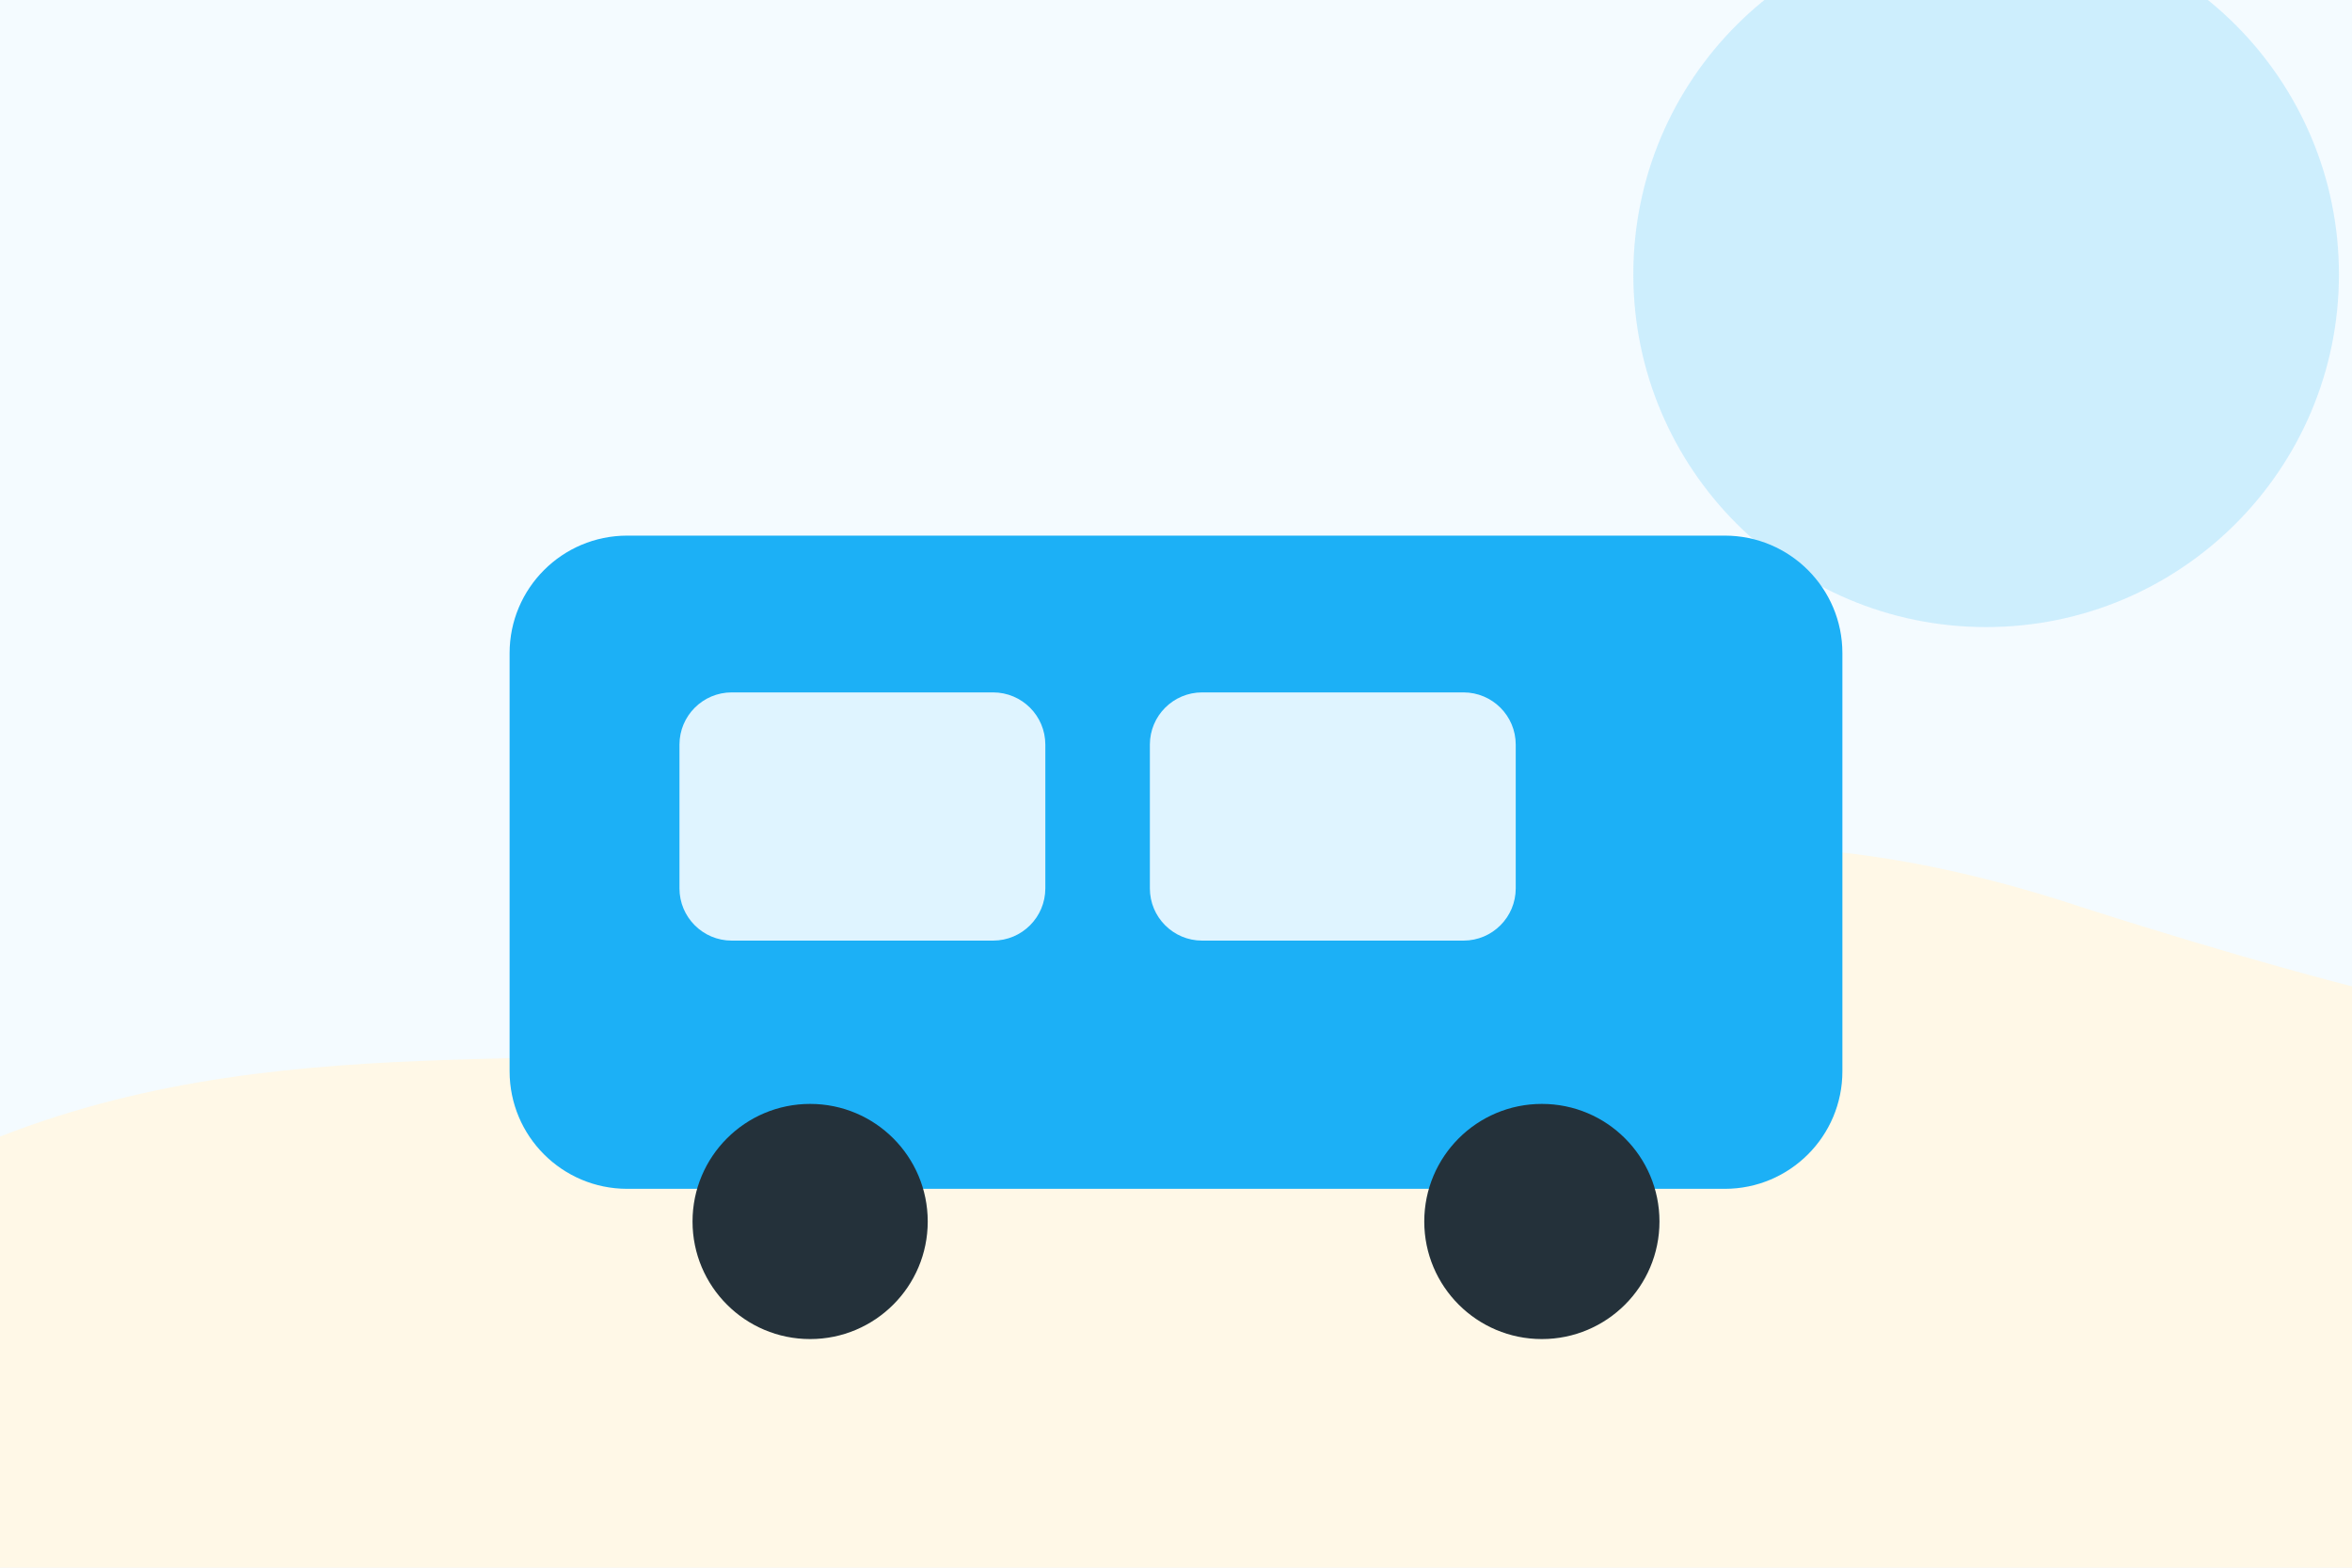
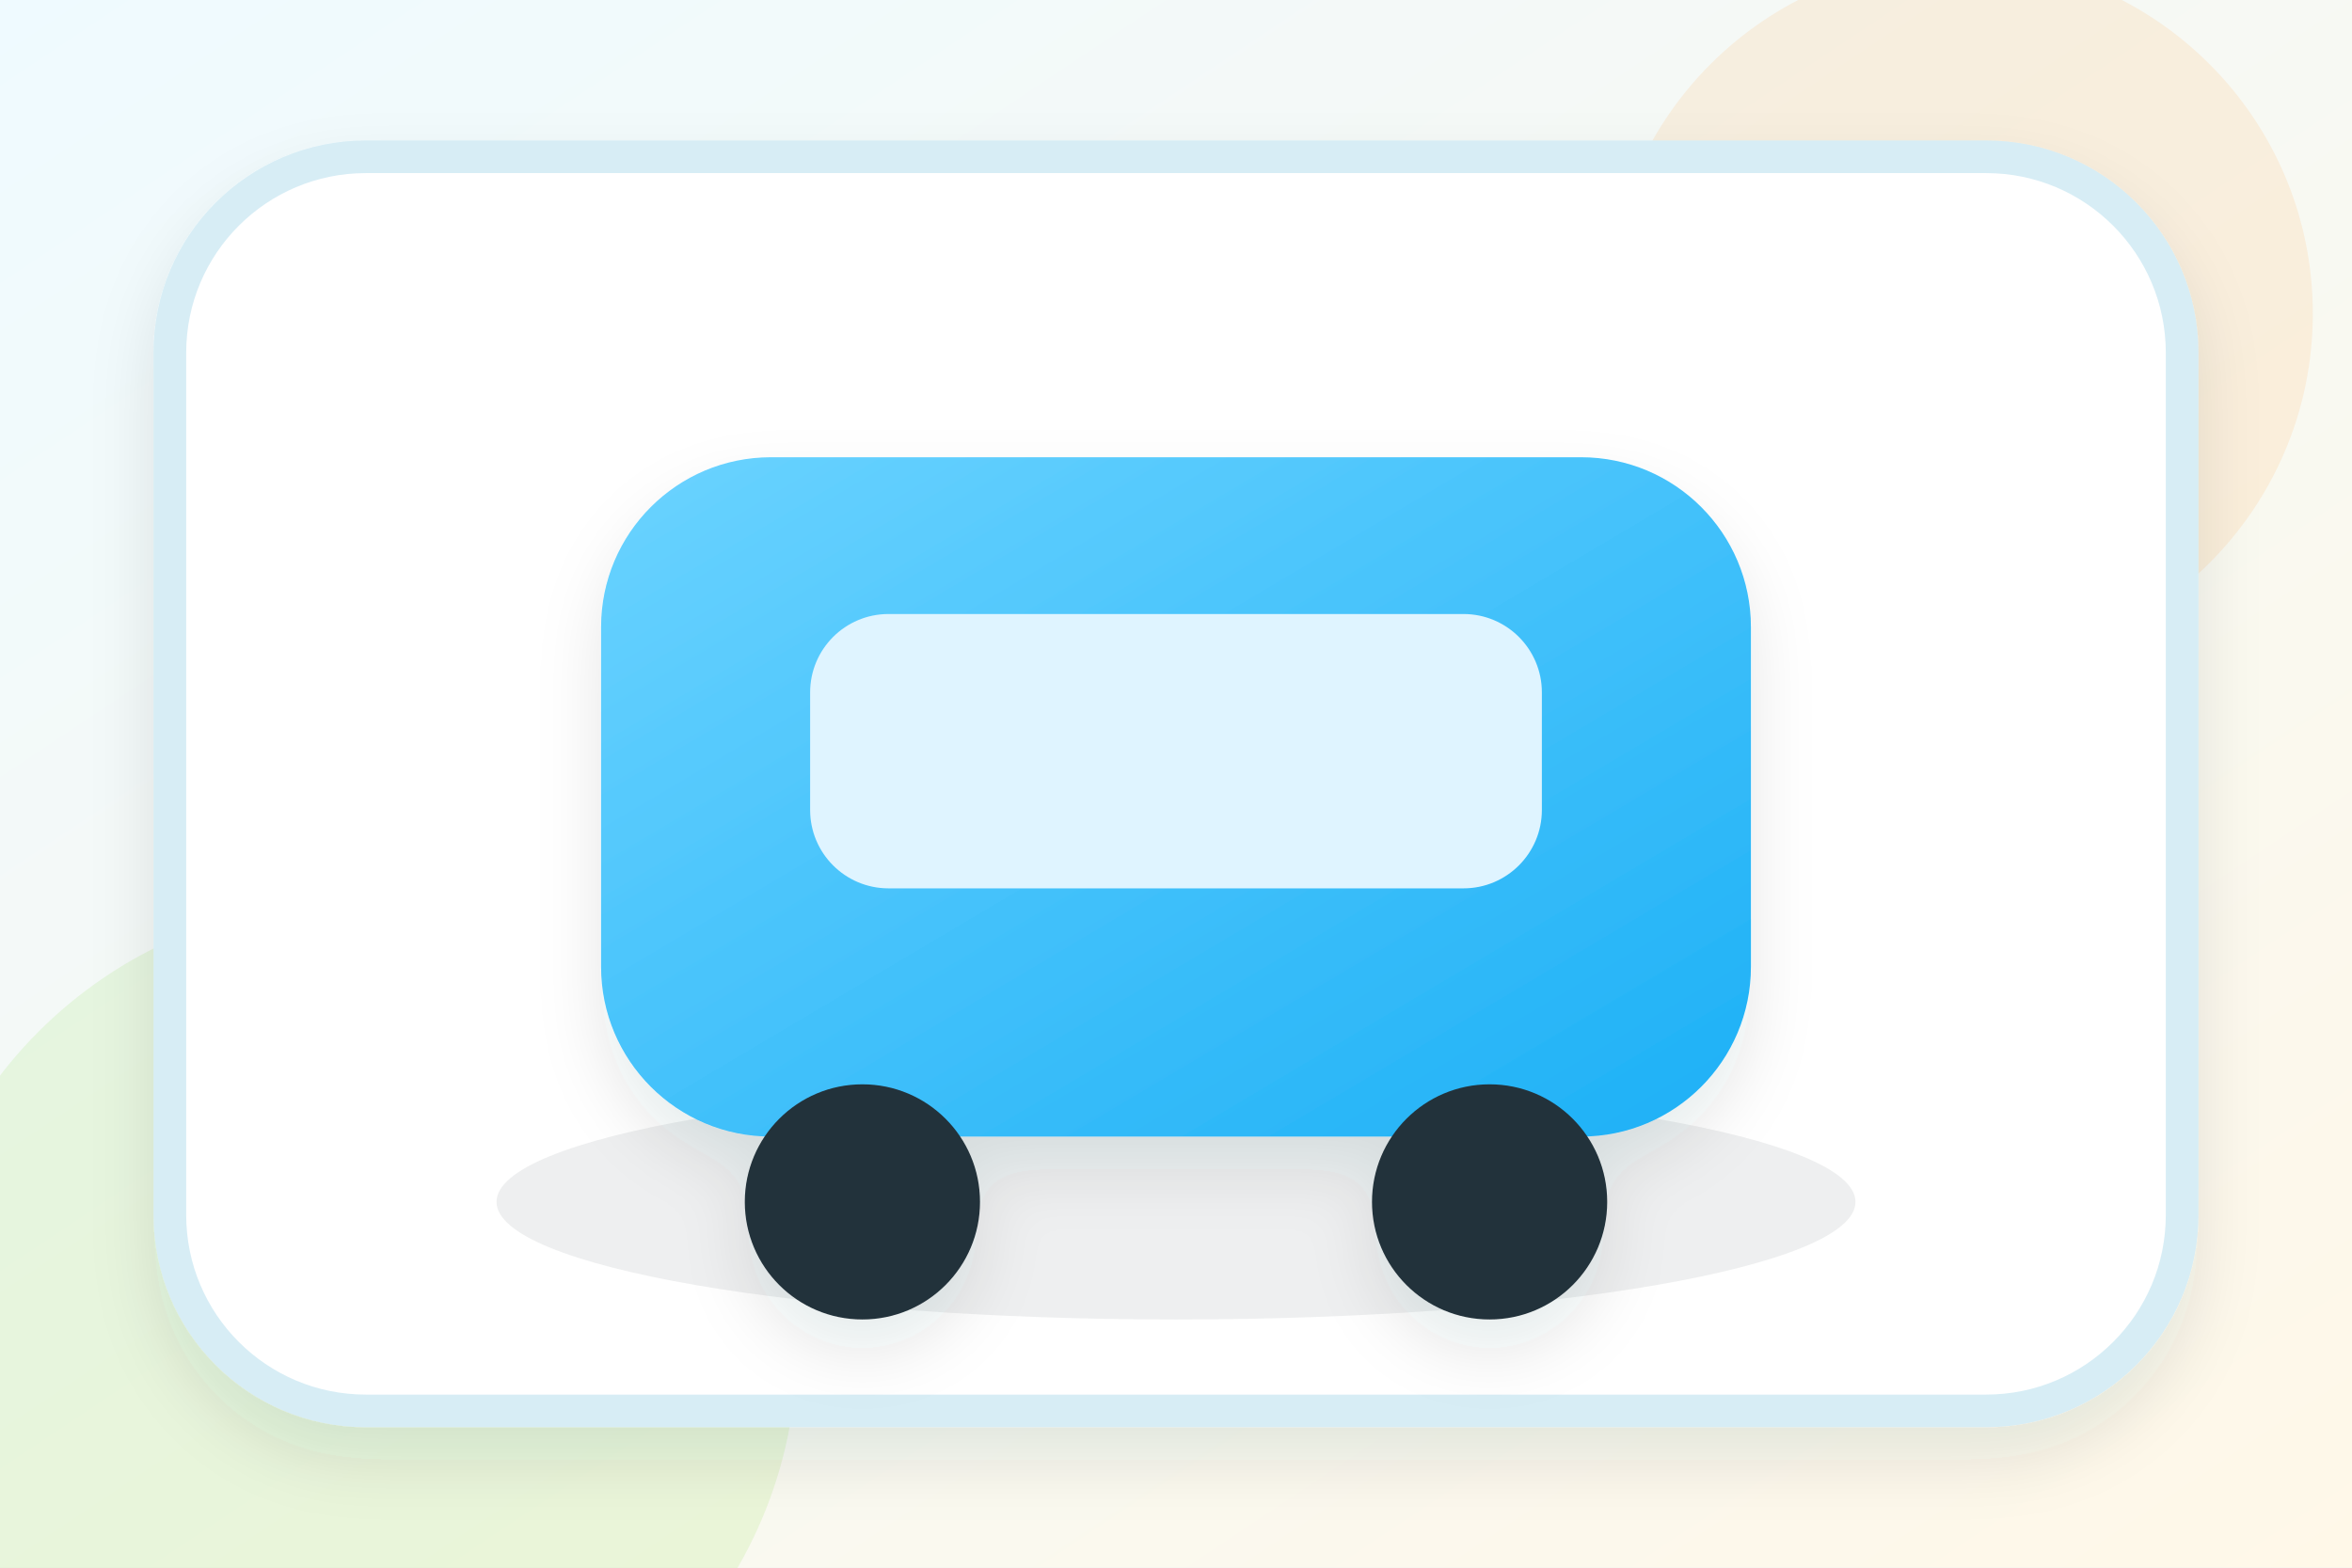
<svg xmlns="http://www.w3.org/2000/svg" viewBox="0 0 360 240" role="img" aria-labelledby="title desc">
-   <rect width="360" height="240" rx="0" fill="#f4fbff" />
-   <circle cx="304" cy="42" r="54" fill="#1cb0f6" opacity="0.18" />
-   <path d="M0 174c46-18 92-8 138-16 72-13 106-44 181-19 25 8 41 12 41 12v89H0z" fill="#fff8e7" />
-   <rect x="78" y="82" width="204" height="100" rx="18" fill="#1cb0f6" />
-   <rect x="104" y="106" width="56" height="38" rx="8" fill="#dff4ff" />
-   <rect x="176" y="106" width="56" height="38" rx="8" fill="#dff4ff" />
-   <circle cx="124" cy="187" r="18" fill="#24313a" />
-   <circle cx="236" cy="187" r="18" fill="#24313a" />
+   <defs>
+     <linearGradient id="w-bg" x1="0" y1="0" x2="1" y2="1">
+       <stop offset="0" stop-color="#effaff" />
+       <stop offset="1" stop-color="#fff8e8" />
+     </linearGradient>
+     <linearGradient id="w-blue" x1="0" y1="0" x2="1" y2="1">
+       <stop offset="0" stop-color="#6bd3ff" />
+       <stop offset="1" stop-color="#1cb0f6" />
+     </linearGradient>
+     <linearGradient id="w-green" x1="0" y1="0" x2="1" y2="1">
+       <stop offset="0" stop-color="#a7ea4e" />
+       <stop offset="1" stop-color="#58cc02" />
+     </linearGradient>
+     <linearGradient id="w-gold" x1="0" y1="0" x2="1" y2="1">
+       <stop offset="0" stop-color="#ffe37a" />
+       <stop offset="1" stop-color="#ffc800" />
+     </linearGradient>
+     <filter id="w-shadow" x="-20%" y="-20%" width="140%" height="150%">
+       <feDropShadow dx="0" dy="10" stdDeviation="10" flood-color="#24313a" flood-opacity="0.16" />
+     </filter>
+     <filter id="w-soft" x="-20%" y="-20%" width="140%" height="140%">
+       <feDropShadow dx="0" dy="5" stdDeviation="5" flood-color="#24313a" flood-opacity="0.10" />
+     </filter>
+   </defs>
+   <rect width="360" height="240" fill="url(#w-bg)" />
+   <circle cx="300" cy="48" r="54" fill="#ff9f43" opacity="0.13" />
+   <circle cx="54" cy="206" r="68" fill="#58cc02" opacity="0.10" />
+   <rect x="26" y="24" width="308" height="192" rx="30" fill="#fff" stroke="#d7edf5" stroke-width="5" filter="url(#w-soft)" />
+   <ellipse cx="180" cy="184" rx="104" ry="18" fill="#24313a" opacity="0.08" />
+   <g transform="translate(180 122)" filter="url(#w-soft)">
+     <rect x="-88" y="-52" width="176" height="104" rx="26" fill="url(#w-blue)" />
+     <rect x="-56" y="-28" width="112" height="42" rx="12" fill="#dff4ff" />
+     <circle cx="-48" cy="62" r="18" fill="#24313a" />
+     <circle cx="48" cy="62" r="18" fill="#24313a" />
+   </g>
</svg>
